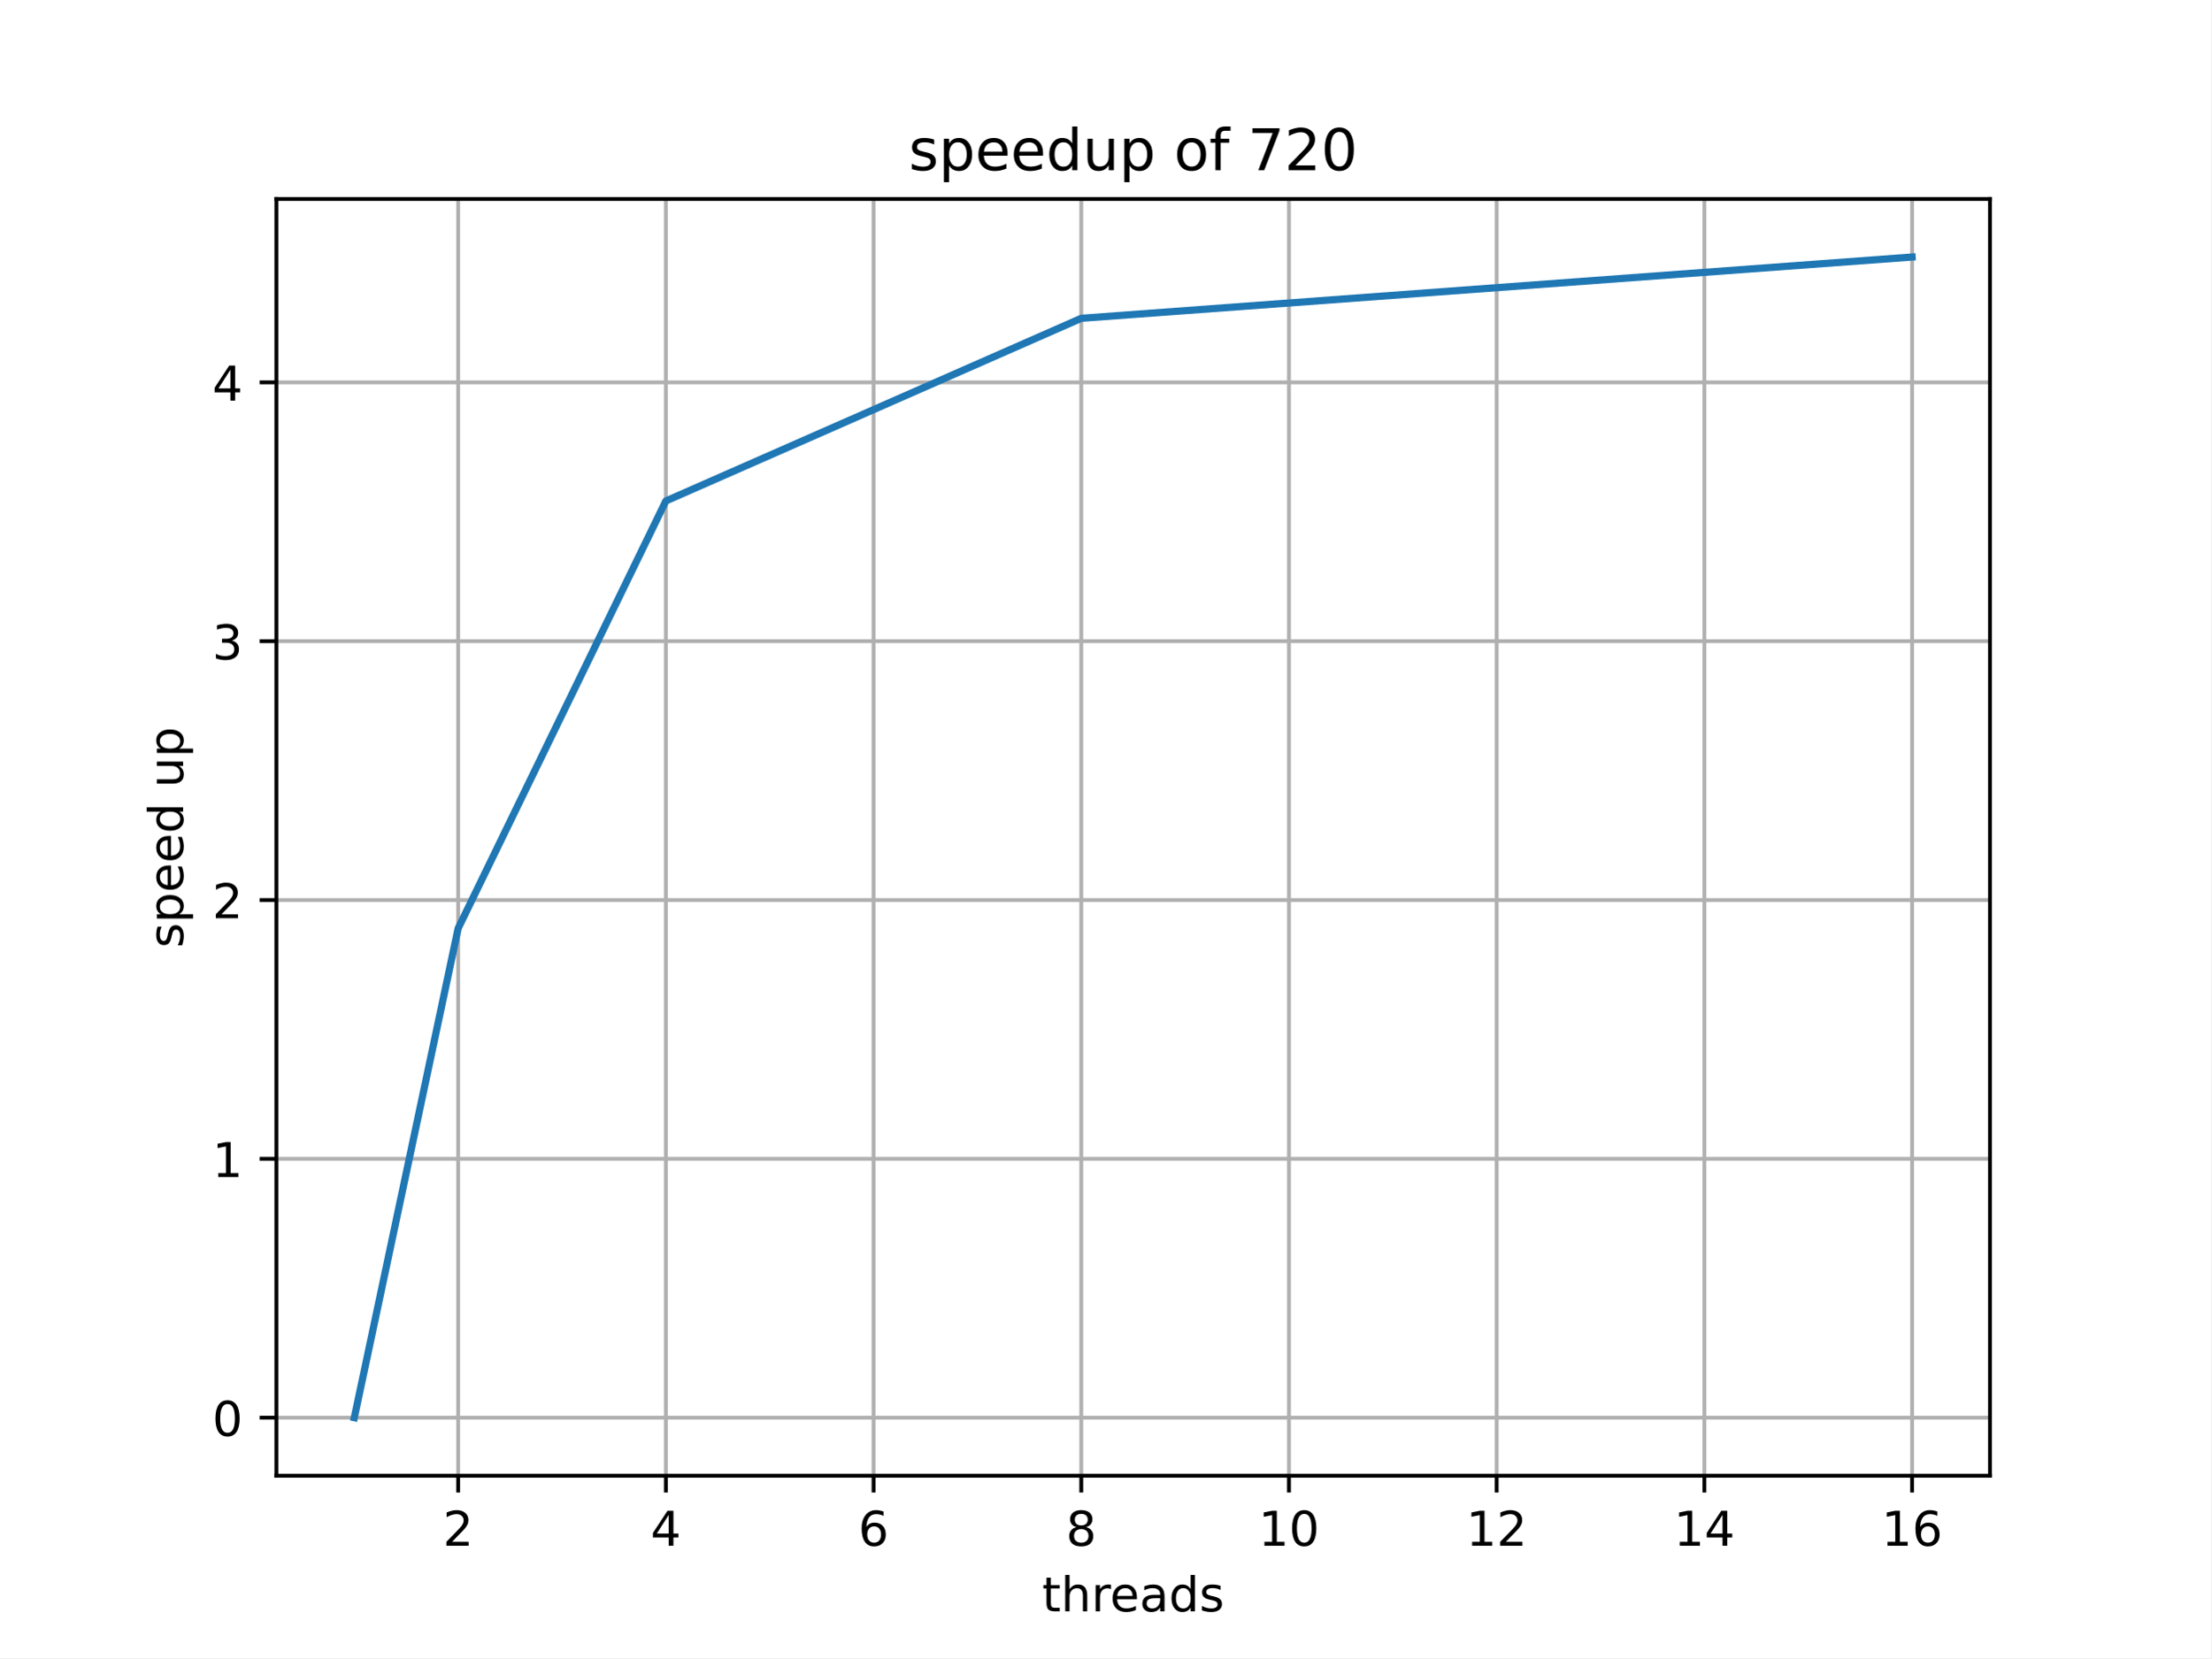
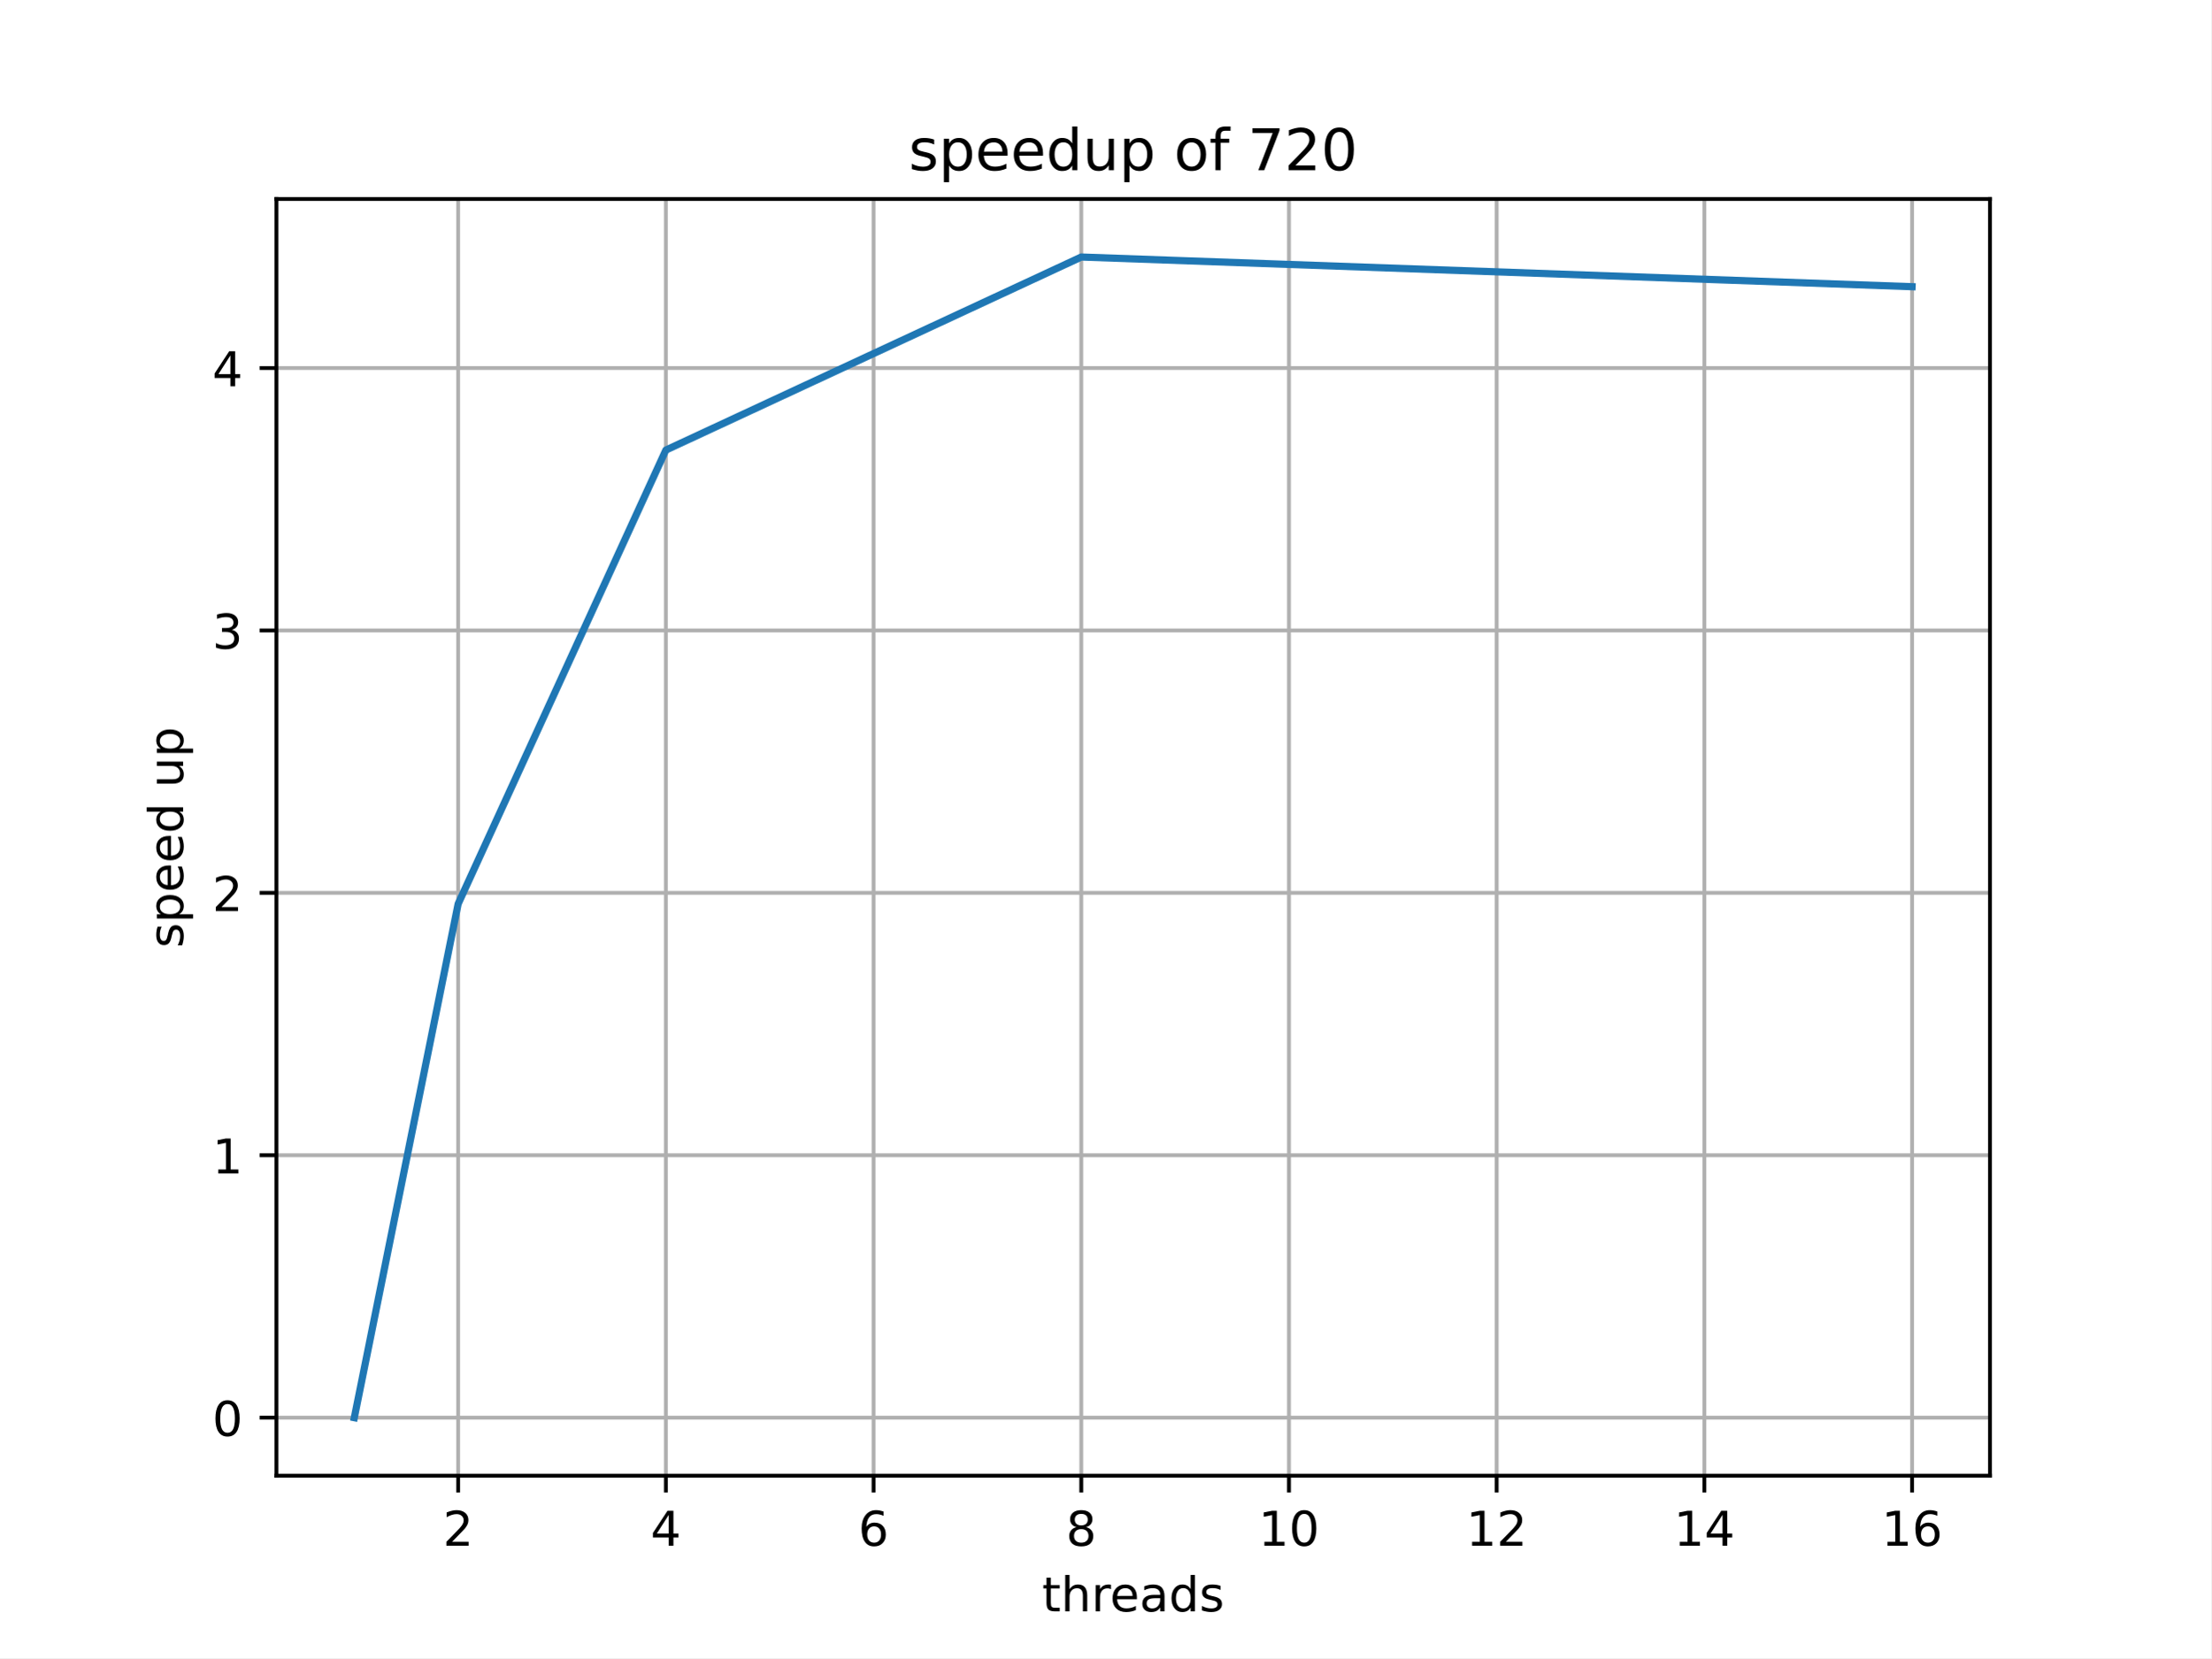
<svg xmlns="http://www.w3.org/2000/svg" xmlns:xlink="http://www.w3.org/1999/xlink" height="345.6pt" version="1.1" viewBox="0 0 460.8 345.6" width="460.8pt">
  <defs>
    <style type="text/css">*{stroke-linecap:butt;stroke-linejoin:round;}</style>
  </defs>
  <g id="figure_1">
    <g id="patch_1">
      <path d="M 0 345.6  L 460.8 345.6  L 460.8 0  L 0 0  z " style="fill:#ffffff;" />
    </g>
    <g id="axes_1">
      <g id="patch_2">
        <path d="M 57.6 307.584  L 414.72 307.584  L 414.72 41.472  L 57.6 41.472  z " style="fill:#ffffff;" />
      </g>
      <g id="matplotlib.axis_1">
        <g id="xtick_1">
          <g id="line2d_1">
-             <path clip-path="url(#p79ab730b3f)" d="M 95.476 307.584  L 95.476 41.472  " style="fill:none;stroke:#b0b0b0;stroke-linecap:square;stroke-width:0.8;" />
+             <path clip-path="url(#pea849675bb)" d="M 95.476 307.584  L 95.476 41.472  " style="fill:none;stroke:#b0b0b0;stroke-linecap:square;stroke-width:0.8;" />
          </g>
          <g id="line2d_2">
            <defs>
-               <path d="M 0 0  L 0 3.5  " id="m6649ff6999" style="stroke:#000000;stroke-width:0.8;" />
+               <path d="M 0 0  L 0 3.5  " id="mb6deba0f01" style="stroke:#000000;stroke-width:0.8;" />
            </defs>
            <g>
-               <use style="stroke:#000000;stroke-width:0.8;" x="95.476" xlink:href="#m6649ff6999" y="307.584" />
+               <use style="stroke:#000000;stroke-width:0.8;" x="95.476" xlink:href="#mb6deba0f01" y="307.584" />
            </g>
          </g>
          <g id="text_1">
            <g transform="translate(92.29511 322.1824)scale(0.1 -0.1)">
              <defs>
                <path d="M 19.188 8.297  L 53.609 8.297  L 53.609 0  L 7.328 0  L 7.328 8.297  Q 12.938 14.109 22.625 23.891  Q 32.328 33.688 34.812 36.531  Q 39.547 41.844 41.422 45.531  Q 43.312 49.219 43.312 52.781  Q 43.312 58.594 39.234 62.25  Q 35.156 65.922 28.609 65.922  Q 23.969 65.922 18.812 64.312  Q 13.672 62.703 7.812 59.422  L 7.812 69.391  Q 13.766 71.781 18.938 73  Q 24.125 74.219 28.422 74.219  Q 39.75 74.219 46.484 68.547  Q 53.219 62.891 53.219 53.422  Q 53.219 48.922 51.531 44.891  Q 49.859 40.875 45.406 35.406  Q 44.188 33.984 37.641 27.219  Q 31.109 20.453 19.188 8.297  z " id="DejaVuSans-50" />
              </defs>
              <use xlink:href="#DejaVuSans-50" />
            </g>
          </g>
        </g>
        <g id="xtick_2">
          <g id="line2d_3">
-             <path clip-path="url(#p79ab730b3f)" d="M 138.764 307.584  L 138.764 41.472  " style="fill:none;stroke:#b0b0b0;stroke-linecap:square;stroke-width:0.8;" />
+             <path clip-path="url(#pea849675bb)" d="M 138.764 307.584  L 138.764 41.472  " style="fill:none;stroke:#b0b0b0;stroke-linecap:square;stroke-width:0.8;" />
          </g>
          <g id="line2d_4">
            <g>
-               <use style="stroke:#000000;stroke-width:0.8;" x="138.764" xlink:href="#m6649ff6999" y="307.584" />
+               <use style="stroke:#000000;stroke-width:0.8;" x="138.764" xlink:href="#mb6deba0f01" y="307.584" />
            </g>
          </g>
          <g id="text_2">
            <g transform="translate(135.5824 322.1824)scale(0.1 -0.1)">
              <defs>
                <path d="M 37.797 64.312  L 12.891 25.391  L 37.797 25.391  z M 35.203 72.906  L 47.609 72.906  L 47.609 25.391  L 58.016 25.391  L 58.016 17.188  L 47.609 17.188  L 47.609 0  L 37.797 0  L 37.797 17.188  L 4.891 17.188  L 4.891 26.703  z " id="DejaVuSans-52" />
              </defs>
              <use xlink:href="#DejaVuSans-52" />
            </g>
          </g>
        </g>
        <g id="xtick_3">
          <g id="line2d_5">
-             <path clip-path="url(#p79ab730b3f)" d="M 182.051 307.584  L 182.051 41.472  " style="fill:none;stroke:#b0b0b0;stroke-linecap:square;stroke-width:0.8;" />
+             <path clip-path="url(#pea849675bb)" d="M 182.051 307.584  L 182.051 41.472  " style="fill:none;stroke:#b0b0b0;stroke-linecap:square;stroke-width:0.8;" />
          </g>
          <g id="line2d_6">
            <g>
-               <use style="stroke:#000000;stroke-width:0.8;" x="182.051" xlink:href="#m6649ff6999" y="307.584" />
+               <use style="stroke:#000000;stroke-width:0.8;" x="182.051" xlink:href="#mb6deba0f01" y="307.584" />
            </g>
          </g>
          <g id="text_3">
            <g transform="translate(178.8697 322.1824)scale(0.1 -0.1)">
              <defs>
                <path d="M 33.016 40.375  Q 26.375 40.375 22.484 35.828  Q 18.609 31.297 18.609 23.391  Q 18.609 15.531 22.484 10.953  Q 26.375 6.391 33.016 6.391  Q 39.656 6.391 43.531 10.953  Q 47.406 15.531 47.406 23.391  Q 47.406 31.297 43.531 35.828  Q 39.656 40.375 33.016 40.375  z M 52.594 71.297  L 52.594 62.312  Q 48.875 64.062 45.094 64.984  Q 41.312 65.922 37.594 65.922  Q 27.828 65.922 22.672 59.328  Q 17.531 52.734 16.797 39.406  Q 19.672 43.656 24.016 45.922  Q 28.375 48.188 33.594 48.188  Q 44.578 48.188 50.953 41.516  Q 57.328 34.859 57.328 23.391  Q 57.328 12.156 50.688 5.359  Q 44.047 -1.422 33.016 -1.422  Q 20.359 -1.422 13.672 8.266  Q 6.984 17.969 6.984 36.375  Q 6.984 53.656 15.188 63.938  Q 23.391 74.219 37.203 74.219  Q 40.922 74.219 44.703 73.484  Q 48.484 72.75 52.594 71.297  z " id="DejaVuSans-54" />
              </defs>
              <use xlink:href="#DejaVuSans-54" />
            </g>
          </g>
        </g>
        <g id="xtick_4">
          <g id="line2d_7">
-             <path clip-path="url(#p79ab730b3f)" d="M 225.338 307.584  L 225.338 41.472  " style="fill:none;stroke:#b0b0b0;stroke-linecap:square;stroke-width:0.8;" />
+             <path clip-path="url(#pea849675bb)" d="M 225.338 307.584  L 225.338 41.472  " style="fill:none;stroke:#b0b0b0;stroke-linecap:square;stroke-width:0.8;" />
          </g>
          <g id="line2d_8">
            <g>
-               <use style="stroke:#000000;stroke-width:0.8;" x="225.338" xlink:href="#m6649ff6999" y="307.584" />
+               <use style="stroke:#000000;stroke-width:0.8;" x="225.338" xlink:href="#mb6deba0f01" y="307.584" />
            </g>
          </g>
          <g id="text_4">
            <g transform="translate(222.1569 322.1824)scale(0.1 -0.1)">
              <defs>
                <path d="M 31.781 34.625  Q 24.75 34.625 20.719 30.859  Q 16.703 27.094 16.703 20.516  Q 16.703 13.922 20.719 10.156  Q 24.75 6.391 31.781 6.391  Q 38.812 6.391 42.859 10.172  Q 46.922 13.969 46.922 20.516  Q 46.922 27.094 42.891 30.859  Q 38.875 34.625 31.781 34.625  z M 21.922 38.812  Q 15.578 40.375 12.031 44.719  Q 8.5 49.078 8.5 55.328  Q 8.5 64.062 14.719 69.141  Q 20.953 74.219 31.781 74.219  Q 42.672 74.219 48.875 69.141  Q 55.078 64.062 55.078 55.328  Q 55.078 49.078 51.531 44.719  Q 48 40.375 41.703 38.812  Q 48.828 37.156 52.797 32.312  Q 56.781 27.484 56.781 20.516  Q 56.781 9.906 50.312 4.234  Q 43.844 -1.422 31.781 -1.422  Q 19.734 -1.422 13.25 4.234  Q 6.781 9.906 6.781 20.516  Q 6.781 27.484 10.781 32.312  Q 14.797 37.156 21.922 38.812  z M 18.312 54.391  Q 18.312 48.734 21.844 45.562  Q 25.391 42.391 31.781 42.391  Q 38.141 42.391 41.719 45.562  Q 45.312 48.734 45.312 54.391  Q 45.312 60.062 41.719 63.234  Q 38.141 66.406 31.781 66.406  Q 25.391 66.406 21.844 63.234  Q 18.312 60.062 18.312 54.391  z " id="DejaVuSans-56" />
              </defs>
              <use xlink:href="#DejaVuSans-56" />
            </g>
          </g>
        </g>
        <g id="xtick_5">
          <g id="line2d_9">
-             <path clip-path="url(#p79ab730b3f)" d="M 268.625 307.584  L 268.625 41.472  " style="fill:none;stroke:#b0b0b0;stroke-linecap:square;stroke-width:0.8;" />
+             <path clip-path="url(#pea849675bb)" d="M 268.625 307.584  L 268.625 41.472  " style="fill:none;stroke:#b0b0b0;stroke-linecap:square;stroke-width:0.8;" />
          </g>
          <g id="line2d_10">
            <g>
-               <use style="stroke:#000000;stroke-width:0.8;" x="268.625" xlink:href="#m6649ff6999" y="307.584" />
+               <use style="stroke:#000000;stroke-width:0.8;" x="268.625" xlink:href="#mb6deba0f01" y="307.584" />
            </g>
          </g>
          <g id="text_5">
            <g transform="translate(262.263 322.1824)scale(0.1 -0.1)">
              <defs>
                <path d="M 12.406 8.297  L 28.516 8.297  L 28.516 63.922  L 10.984 60.406  L 10.984 69.391  L 28.422 72.906  L 38.281 72.906  L 38.281 8.297  L 54.391 8.297  L 54.391 0  L 12.406 0  z " id="DejaVuSans-49" />
                <path d="M 31.781 66.406  Q 24.172 66.406 20.328 58.906  Q 16.5 51.422 16.5 36.375  Q 16.5 21.391 20.328 13.891  Q 24.172 6.391 31.781 6.391  Q 39.453 6.391 43.281 13.891  Q 47.125 21.391 47.125 36.375  Q 47.125 51.422 43.281 58.906  Q 39.453 66.406 31.781 66.406  z M 31.781 74.219  Q 44.047 74.219 50.516 64.516  Q 56.984 54.828 56.984 36.375  Q 56.984 17.969 50.516 8.266  Q 44.047 -1.422 31.781 -1.422  Q 19.531 -1.422 13.062 8.266  Q 6.594 17.969 6.594 36.375  Q 6.594 54.828 13.062 64.516  Q 19.531 74.219 31.781 74.219  z " id="DejaVuSans-48" />
              </defs>
              <use xlink:href="#DejaVuSans-49" />
              <use x="63.623" xlink:href="#DejaVuSans-48" />
            </g>
          </g>
        </g>
        <g id="xtick_6">
          <g id="line2d_11">
-             <path clip-path="url(#p79ab730b3f)" d="M 311.913 307.584  L 311.913 41.472  " style="fill:none;stroke:#b0b0b0;stroke-linecap:square;stroke-width:0.8;" />
+             <path clip-path="url(#pea849675bb)" d="M 311.913 307.584  L 311.913 41.472  " style="fill:none;stroke:#b0b0b0;stroke-linecap:square;stroke-width:0.8;" />
          </g>
          <g id="line2d_12">
            <g>
-               <use style="stroke:#000000;stroke-width:0.8;" x="311.913" xlink:href="#m6649ff6999" y="307.584" />
+               <use style="stroke:#000000;stroke-width:0.8;" x="311.913" xlink:href="#mb6deba0f01" y="307.584" />
            </g>
          </g>
          <g id="text_6">
            <g transform="translate(305.5502 322.1824)scale(0.1 -0.1)">
              <use xlink:href="#DejaVuSans-49" />
              <use x="63.623" xlink:href="#DejaVuSans-50" />
            </g>
          </g>
        </g>
        <g id="xtick_7">
          <g id="line2d_13">
-             <path clip-path="url(#p79ab730b3f)" d="M 355.2 307.584  L 355.2 41.472  " style="fill:none;stroke:#b0b0b0;stroke-linecap:square;stroke-width:0.8;" />
+             <path clip-path="url(#pea849675bb)" d="M 355.2 307.584  L 355.2 41.472  " style="fill:none;stroke:#b0b0b0;stroke-linecap:square;stroke-width:0.8;" />
          </g>
          <g id="line2d_14">
            <g>
-               <use style="stroke:#000000;stroke-width:0.8;" x="355.2" xlink:href="#m6649ff6999" y="307.584" />
+               <use style="stroke:#000000;stroke-width:0.8;" x="355.2" xlink:href="#mb6deba0f01" y="307.584" />
            </g>
          </g>
          <g id="text_7">
            <g transform="translate(348.8375 322.1824)scale(0.1 -0.1)">
              <use xlink:href="#DejaVuSans-49" />
              <use x="63.623" xlink:href="#DejaVuSans-52" />
            </g>
          </g>
        </g>
        <g id="xtick_8">
          <g id="line2d_15">
-             <path clip-path="url(#p79ab730b3f)" d="M 398.487 307.584  L 398.487 41.472  " style="fill:none;stroke:#b0b0b0;stroke-linecap:square;stroke-width:0.8;" />
+             <path clip-path="url(#pea849675bb)" d="M 398.487 307.584  L 398.487 41.472  " style="fill:none;stroke:#b0b0b0;stroke-linecap:square;stroke-width:0.8;" />
          </g>
          <g id="line2d_16">
            <g>
-               <use style="stroke:#000000;stroke-width:0.8;" x="398.487" xlink:href="#m6649ff6999" y="307.584" />
+               <use style="stroke:#000000;stroke-width:0.8;" x="398.487" xlink:href="#mb6deba0f01" y="307.584" />
            </g>
          </g>
          <g id="text_8">
            <g transform="translate(392.1248 322.1824)scale(0.1 -0.1)">
              <use xlink:href="#DejaVuSans-49" />
              <use x="63.623" xlink:href="#DejaVuSans-54" />
            </g>
          </g>
        </g>
        <g id="text_9">
          <g transform="translate(217.1686 335.8606)scale(0.1 -0.1)">
            <defs>
              <path d="M 18.312 70.219  L 18.312 54.688  L 36.812 54.688  L 36.812 47.703  L 18.312 47.703  L 18.312 18.016  Q 18.312 11.328 20.141 9.422  Q 21.969 7.516 27.594 7.516  L 36.812 7.516  L 36.812 0  L 27.594 0  Q 17.188 0 13.234 3.875  Q 9.281 7.766 9.281 18.016  L 9.281 47.703  L 2.688 47.703  L 2.688 54.688  L 9.281 54.688  L 9.281 70.219  z " id="DejaVuSans-116" />
              <path d="M 54.891 33.016  L 54.891 0  L 45.906 0  L 45.906 32.719  Q 45.906 40.484 42.875 44.328  Q 39.844 48.188 33.797 48.188  Q 26.516 48.188 22.312 43.547  Q 18.109 38.922 18.109 30.906  L 18.109 0  L 9.078 0  L 9.078 75.984  L 18.109 75.984  L 18.109 46.188  Q 21.344 51.125 25.703 53.562  Q 30.078 56 35.797 56  Q 45.219 56 50.047 50.172  Q 54.891 44.344 54.891 33.016  z " id="DejaVuSans-104" />
              <path d="M 41.109 46.297  Q 39.594 47.172 37.812 47.578  Q 36.031 48 33.891 48  Q 26.266 48 22.188 43.047  Q 18.109 38.094 18.109 28.812  L 18.109 0  L 9.078 0  L 9.078 54.688  L 18.109 54.688  L 18.109 46.188  Q 20.953 51.172 25.484 53.578  Q 30.031 56 36.531 56  Q 37.453 56 38.578 55.875  Q 39.703 55.766 41.062 55.516  z " id="DejaVuSans-114" />
              <path d="M 56.203 29.594  L 56.203 25.203  L 14.891 25.203  Q 15.484 15.922 20.484 11.062  Q 25.484 6.203 34.422 6.203  Q 39.594 6.203 44.453 7.469  Q 49.312 8.734 54.109 11.281  L 54.109 2.781  Q 49.266 0.734 44.188 -0.344  Q 39.109 -1.422 33.891 -1.422  Q 20.797 -1.422 13.156 6.188  Q 5.516 13.812 5.516 26.812  Q 5.516 40.234 12.766 48.109  Q 20.016 56 32.328 56  Q 43.359 56 49.781 48.891  Q 56.203 41.797 56.203 29.594  z M 47.219 32.234  Q 47.125 39.594 43.094 43.984  Q 39.062 48.391 32.422 48.391  Q 24.906 48.391 20.391 44.141  Q 15.875 39.891 15.188 32.172  z " id="DejaVuSans-101" />
              <path d="M 34.281 27.484  Q 23.391 27.484 19.188 25  Q 14.984 22.516 14.984 16.5  Q 14.984 11.719 18.141 8.906  Q 21.297 6.109 26.703 6.109  Q 34.188 6.109 38.703 11.406  Q 43.219 16.703 43.219 25.484  L 43.219 27.484  z M 52.203 31.203  L 52.203 0  L 43.219 0  L 43.219 8.297  Q 40.141 3.328 35.547 0.953  Q 30.953 -1.422 24.312 -1.422  Q 15.922 -1.422 10.953 3.297  Q 6 8.016 6 15.922  Q 6 25.141 12.172 29.828  Q 18.359 34.516 30.609 34.516  L 43.219 34.516  L 43.219 35.406  Q 43.219 41.609 39.141 45  Q 35.062 48.391 27.688 48.391  Q 23 48.391 18.547 47.266  Q 14.109 46.141 10.016 43.891  L 10.016 52.203  Q 14.938 54.109 19.578 55.047  Q 24.219 56 28.609 56  Q 40.484 56 46.344 49.844  Q 52.203 43.703 52.203 31.203  z " id="DejaVuSans-97" />
              <path d="M 45.406 46.391  L 45.406 75.984  L 54.391 75.984  L 54.391 0  L 45.406 0  L 45.406 8.203  Q 42.578 3.328 38.25 0.953  Q 33.938 -1.422 27.875 -1.422  Q 17.969 -1.422 11.734 6.484  Q 5.516 14.406 5.516 27.297  Q 5.516 40.188 11.734 48.094  Q 17.969 56 27.875 56  Q 33.938 56 38.25 53.625  Q 42.578 51.266 45.406 46.391  z M 14.797 27.297  Q 14.797 17.391 18.875 11.75  Q 22.953 6.109 30.078 6.109  Q 37.203 6.109 41.297 11.75  Q 45.406 17.391 45.406 27.297  Q 45.406 37.203 41.297 42.844  Q 37.203 48.484 30.078 48.484  Q 22.953 48.484 18.875 42.844  Q 14.797 37.203 14.797 27.297  z " id="DejaVuSans-100" />
              <path d="M 44.281 53.078  L 44.281 44.578  Q 40.484 46.531 36.375 47.5  Q 32.281 48.484 27.875 48.484  Q 21.188 48.484 17.844 46.438  Q 14.5 44.391 14.5 40.281  Q 14.5 37.156 16.891 35.375  Q 19.281 33.594 26.516 31.984  L 29.594 31.297  Q 39.156 29.25 43.188 25.516  Q 47.219 21.781 47.219 15.094  Q 47.219 7.469 41.188 3.016  Q 35.156 -1.422 24.609 -1.422  Q 20.219 -1.422 15.453 -0.562  Q 10.688 0.297 5.422 2  L 5.422 11.281  Q 10.406 8.688 15.234 7.391  Q 20.062 6.109 24.812 6.109  Q 31.156 6.109 34.562 8.281  Q 37.984 10.453 37.984 14.406  Q 37.984 18.062 35.516 20.016  Q 33.062 21.969 24.703 23.781  L 21.578 24.516  Q 13.234 26.266 9.516 29.906  Q 5.812 33.547 5.812 39.891  Q 5.812 47.609 11.281 51.797  Q 16.75 56 26.812 56  Q 31.781 56 36.172 55.266  Q 40.578 54.547 44.281 53.078  z " id="DejaVuSans-115" />
            </defs>
            <use xlink:href="#DejaVuSans-116" />
            <use x="39.209" xlink:href="#DejaVuSans-104" />
            <use x="102.588" xlink:href="#DejaVuSans-114" />
            <use x="141.451" xlink:href="#DejaVuSans-101" />
            <use x="202.975" xlink:href="#DejaVuSans-97" />
            <use x="264.254" xlink:href="#DejaVuSans-100" />
            <use x="327.73" xlink:href="#DejaVuSans-115" />
          </g>
        </g>
      </g>
      <g id="matplotlib.axis_2">
        <g id="ytick_1">
          <g id="line2d_17">
-             <path clip-path="url(#p79ab730b3f)" d="M 57.6 295.488  L 414.72 295.488  " style="fill:none;stroke:#b0b0b0;stroke-linecap:square;stroke-width:0.8;" />
+             <path clip-path="url(#pea849675bb)" d="M 57.6 295.488  L 414.72 295.488  " style="fill:none;stroke:#b0b0b0;stroke-linecap:square;stroke-width:0.8;" />
          </g>
          <g id="line2d_18">
            <defs>
-               <path d="M 0 0  L -3.5 0  " id="mb78dd05373" style="stroke:#000000;stroke-width:0.8;" />
+               <path d="M 0 0  L -3.5 0  " id="meb60d606ec" style="stroke:#000000;stroke-width:0.8;" />
            </defs>
            <g>
-               <use style="stroke:#000000;stroke-width:0.8;" x="57.6" xlink:href="#mb78dd05373" y="295.488" />
+               <use style="stroke:#000000;stroke-width:0.8;" x="57.6" xlink:href="#meb60d606ec" y="295.488" />
            </g>
          </g>
          <g id="text_10">
            <g transform="translate(44.2375 299.2872)scale(0.1 -0.1)">
              <use xlink:href="#DejaVuSans-48" />
            </g>
          </g>
        </g>
        <g id="ytick_2">
          <g id="line2d_19">
-             <path clip-path="url(#p79ab730b3f)" d="M 57.6 241.539  L 414.72 241.539  " style="fill:none;stroke:#b0b0b0;stroke-linecap:square;stroke-width:0.8;" />
+             <path clip-path="url(#pea849675bb)" d="M 57.6 240.792  L 414.72 240.792  " style="fill:none;stroke:#b0b0b0;stroke-linecap:square;stroke-width:0.8;" />
          </g>
          <g id="line2d_20">
            <g>
-               <use style="stroke:#000000;stroke-width:0.8;" x="57.6" xlink:href="#mb78dd05373" y="241.539" />
+               <use style="stroke:#000000;stroke-width:0.8;" x="57.6" xlink:href="#meb60d606ec" y="240.792" />
            </g>
          </g>
          <g id="text_11">
-             <g transform="translate(44.2375 245.3385)scale(0.1 -0.1)">
+             <g transform="translate(44.2375 244.5914)scale(0.1 -0.1)">
              <use xlink:href="#DejaVuSans-49" />
            </g>
          </g>
        </g>
        <g id="ytick_3">
          <g id="line2d_21">
-             <path clip-path="url(#p79ab730b3f)" d="M 57.6 187.591  L 414.72 187.591  " style="fill:none;stroke:#b0b0b0;stroke-linecap:square;stroke-width:0.8;" />
+             <path clip-path="url(#pea849675bb)" d="M 57.6 186.096  L 414.72 186.096  " style="fill:none;stroke:#b0b0b0;stroke-linecap:square;stroke-width:0.8;" />
          </g>
          <g id="line2d_22">
            <g>
-               <use style="stroke:#000000;stroke-width:0.8;" x="57.6" xlink:href="#mb78dd05373" y="187.591" />
+               <use style="stroke:#000000;stroke-width:0.8;" x="57.6" xlink:href="#meb60d606ec" y="186.096" />
            </g>
          </g>
          <g id="text_12">
-             <g transform="translate(44.2375 191.3899)scale(0.1 -0.1)">
+             <g transform="translate(44.2375 189.8956)scale(0.1 -0.1)">
              <use xlink:href="#DejaVuSans-50" />
            </g>
          </g>
        </g>
        <g id="ytick_4">
          <g id="line2d_23">
-             <path clip-path="url(#p79ab730b3f)" d="M 57.6 133.642  L 414.72 133.642  " style="fill:none;stroke:#b0b0b0;stroke-linecap:square;stroke-width:0.8;" />
+             <path clip-path="url(#pea849675bb)" d="M 57.6 131.401  L 414.72 131.401  " style="fill:none;stroke:#b0b0b0;stroke-linecap:square;stroke-width:0.8;" />
          </g>
          <g id="line2d_24">
            <g>
-               <use style="stroke:#000000;stroke-width:0.8;" x="57.6" xlink:href="#mb78dd05373" y="133.642" />
+               <use style="stroke:#000000;stroke-width:0.8;" x="57.6" xlink:href="#meb60d606ec" y="131.401" />
            </g>
          </g>
          <g id="text_13">
-             <g transform="translate(44.2375 137.4412)scale(0.1 -0.1)">
+             <g transform="translate(44.2375 135.1998)scale(0.1 -0.1)">
              <defs>
                <path d="M 40.578 39.312  Q 47.656 37.797 51.625 33  Q 55.609 28.219 55.609 21.188  Q 55.609 10.406 48.188 4.484  Q 40.766 -1.422 27.094 -1.422  Q 22.516 -1.422 17.656 -0.516  Q 12.797 0.391 7.625 2.203  L 7.625 11.719  Q 11.719 9.328 16.594 8.109  Q 21.484 6.891 26.812 6.891  Q 36.078 6.891 40.938 10.547  Q 45.797 14.203 45.797 21.188  Q 45.797 27.641 41.281 31.266  Q 36.766 34.906 28.719 34.906  L 20.219 34.906  L 20.219 43.016  L 29.109 43.016  Q 36.375 43.016 40.234 45.922  Q 44.094 48.828 44.094 54.297  Q 44.094 59.906 40.109 62.906  Q 36.141 65.922 28.719 65.922  Q 24.656 65.922 20.016 65.031  Q 15.375 64.156 9.812 62.312  L 9.812 71.094  Q 15.438 72.656 20.344 73.438  Q 25.25 74.219 29.594 74.219  Q 40.828 74.219 47.359 69.109  Q 53.906 64.016 53.906 55.328  Q 53.906 49.266 50.438 45.094  Q 46.969 40.922 40.578 39.312  z " id="DejaVuSans-51" />
              </defs>
              <use xlink:href="#DejaVuSans-51" />
            </g>
          </g>
        </g>
        <g id="ytick_5">
          <g id="line2d_25">
-             <path clip-path="url(#p79ab730b3f)" d="M 57.6 79.693  L 414.72 79.693  " style="fill:none;stroke:#b0b0b0;stroke-linecap:square;stroke-width:0.8;" />
+             <path clip-path="url(#pea849675bb)" d="M 57.6 76.705  L 414.72 76.705  " style="fill:none;stroke:#b0b0b0;stroke-linecap:square;stroke-width:0.8;" />
          </g>
          <g id="line2d_26">
            <g>
-               <use style="stroke:#000000;stroke-width:0.8;" x="57.6" xlink:href="#mb78dd05373" y="79.693" />
+               <use style="stroke:#000000;stroke-width:0.8;" x="57.6" xlink:href="#meb60d606ec" y="76.705" />
            </g>
          </g>
          <g id="text_14">
-             <g transform="translate(44.2375 83.49253)scale(0.1 -0.1)">
+             <g transform="translate(44.2375 80.50398)scale(0.1 -0.1)">
              <use xlink:href="#DejaVuSans-52" />
            </g>
          </g>
        </g>
        <g id="text_15">
          <g transform="translate(38.15781 197.5663)rotate(-90)scale(0.1 -0.1)">
            <defs>
              <path d="M 18.109 8.203  L 18.109 -20.797  L 9.078 -20.797  L 9.078 54.688  L 18.109 54.688  L 18.109 46.391  Q 20.953 51.266 25.266 53.625  Q 29.594 56 35.594 56  Q 45.562 56 51.781 48.094  Q 58.016 40.188 58.016 27.297  Q 58.016 14.406 51.781 6.484  Q 45.562 -1.422 35.594 -1.422  Q 29.594 -1.422 25.266 0.953  Q 20.953 3.328 18.109 8.203  z M 48.688 27.297  Q 48.688 37.203 44.609 42.844  Q 40.531 48.484 33.406 48.484  Q 26.266 48.484 22.188 42.844  Q 18.109 37.203 18.109 27.297  Q 18.109 17.391 22.188 11.75  Q 26.266 6.109 33.406 6.109  Q 40.531 6.109 44.609 11.75  Q 48.688 17.391 48.688 27.297  z " id="DejaVuSans-112" />
              <path id="DejaVuSans-32" />
              <path d="M 8.5 21.578  L 8.5 54.688  L 17.484 54.688  L 17.484 21.922  Q 17.484 14.156 20.5 10.266  Q 23.531 6.391 29.594 6.391  Q 36.859 6.391 41.078 11.031  Q 45.312 15.672 45.312 23.688  L 45.312 54.688  L 54.297 54.688  L 54.297 0  L 45.312 0  L 45.312 8.406  Q 42.047 3.422 37.719 1  Q 33.406 -1.422 27.688 -1.422  Q 18.266 -1.422 13.375 4.438  Q 8.5 10.297 8.5 21.578  z M 31.109 56  z " id="DejaVuSans-117" />
            </defs>
            <use xlink:href="#DejaVuSans-115" />
            <use x="52.1" xlink:href="#DejaVuSans-112" />
            <use x="115.576" xlink:href="#DejaVuSans-101" />
            <use x="177.1" xlink:href="#DejaVuSans-101" />
            <use x="238.623" xlink:href="#DejaVuSans-100" />
            <use x="302.1" xlink:href="#DejaVuSans-32" />
            <use x="333.887" xlink:href="#DejaVuSans-117" />
            <use x="397.266" xlink:href="#DejaVuSans-112" />
          </g>
        </g>
      </g>
      <g id="line2d_27">
-         <path clip-path="url(#p79ab730b3f)" d="M 73.833 295.488  L 95.476 193.498  L 138.764 104.413  L 225.338 66.34  L 398.487 53.568  " style="fill:none;stroke:#1f77b4;stroke-linecap:square;stroke-width:1.5;" />
+         <path clip-path="url(#pea849675bb)" d="M 73.833 295.488  L 95.476 188.391  L 138.764 93.806  L 225.338 53.568  L 398.487 59.754  " style="fill:none;stroke:#1f77b4;stroke-linecap:square;stroke-width:1.5;" />
      </g>
      <g id="patch_3">
        <path d="M 57.6 307.584  L 57.6 41.472  " style="fill:none;stroke:#000000;stroke-linecap:square;stroke-linejoin:miter;stroke-width:0.8;" />
      </g>
      <g id="patch_4">
        <path d="M 414.72 307.584  L 414.72 41.472  " style="fill:none;stroke:#000000;stroke-linecap:square;stroke-linejoin:miter;stroke-width:0.8;" />
      </g>
      <g id="patch_5">
        <path d="M 57.6 307.584  L 414.72 307.584  " style="fill:none;stroke:#000000;stroke-linecap:square;stroke-linejoin:miter;stroke-width:0.8;" />
      </g>
      <g id="patch_6">
        <path d="M 57.6 41.472  L 414.72 41.472  " style="fill:none;stroke:#000000;stroke-linecap:square;stroke-linejoin:miter;stroke-width:0.8;" />
      </g>
      <g id="text_16">
        <g transform="translate(189.3713 35.472)scale(0.12 -0.12)">
          <defs>
            <path d="M 30.609 48.391  Q 23.391 48.391 19.188 42.75  Q 14.984 37.109 14.984 27.297  Q 14.984 17.484 19.156 11.844  Q 23.344 6.203 30.609 6.203  Q 37.797 6.203 41.984 11.859  Q 46.188 17.531 46.188 27.297  Q 46.188 37.016 41.984 42.703  Q 37.797 48.391 30.609 48.391  z M 30.609 56  Q 42.328 56 49.016 48.375  Q 55.719 40.766 55.719 27.297  Q 55.719 13.875 49.016 6.219  Q 42.328 -1.422 30.609 -1.422  Q 18.844 -1.422 12.172 6.219  Q 5.516 13.875 5.516 27.297  Q 5.516 40.766 12.172 48.375  Q 18.844 56 30.609 56  z " id="DejaVuSans-111" />
            <path d="M 37.109 75.984  L 37.109 68.5  L 28.516 68.5  Q 23.688 68.5 21.797 66.547  Q 19.922 64.594 19.922 59.516  L 19.922 54.688  L 34.719 54.688  L 34.719 47.703  L 19.922 47.703  L 19.922 0  L 10.891 0  L 10.891 47.703  L 2.297 47.703  L 2.297 54.688  L 10.891 54.688  L 10.891 58.5  Q 10.891 67.625 15.141 71.797  Q 19.391 75.984 28.609 75.984  z " id="DejaVuSans-102" />
            <path d="M 8.203 72.906  L 55.078 72.906  L 55.078 68.703  L 28.609 0  L 18.312 0  L 43.219 64.594  L 8.203 64.594  z " id="DejaVuSans-55" />
          </defs>
          <use xlink:href="#DejaVuSans-115" />
          <use x="52.1" xlink:href="#DejaVuSans-112" />
          <use x="115.576" xlink:href="#DejaVuSans-101" />
          <use x="177.1" xlink:href="#DejaVuSans-101" />
          <use x="238.623" xlink:href="#DejaVuSans-100" />
          <use x="302.1" xlink:href="#DejaVuSans-117" />
          <use x="365.479" xlink:href="#DejaVuSans-112" />
          <use x="428.955" xlink:href="#DejaVuSans-32" />
          <use x="460.742" xlink:href="#DejaVuSans-111" />
          <use x="521.924" xlink:href="#DejaVuSans-102" />
          <use x="557.129" xlink:href="#DejaVuSans-32" />
          <use x="588.916" xlink:href="#DejaVuSans-55" />
          <use x="652.539" xlink:href="#DejaVuSans-50" />
          <use x="716.162" xlink:href="#DejaVuSans-48" />
        </g>
      </g>
    </g>
  </g>
  <defs>
-     <clipPath id="p79ab730b3f">
+     <clipPath id="pea849675bb">
      <rect height="266.112" width="357.12" x="57.6" y="41.472" />
    </clipPath>
  </defs>
</svg>
